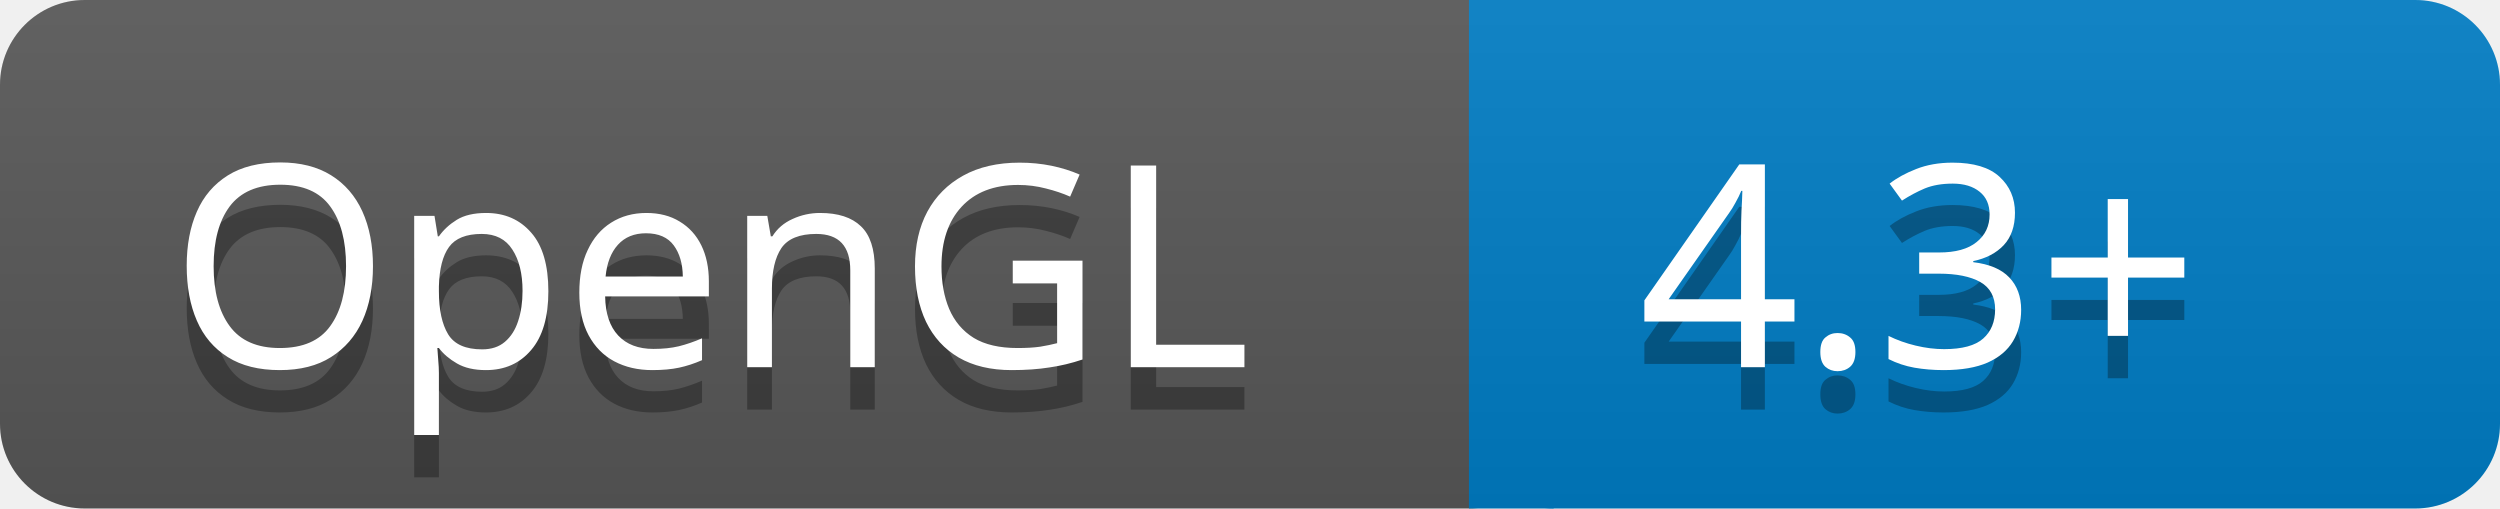
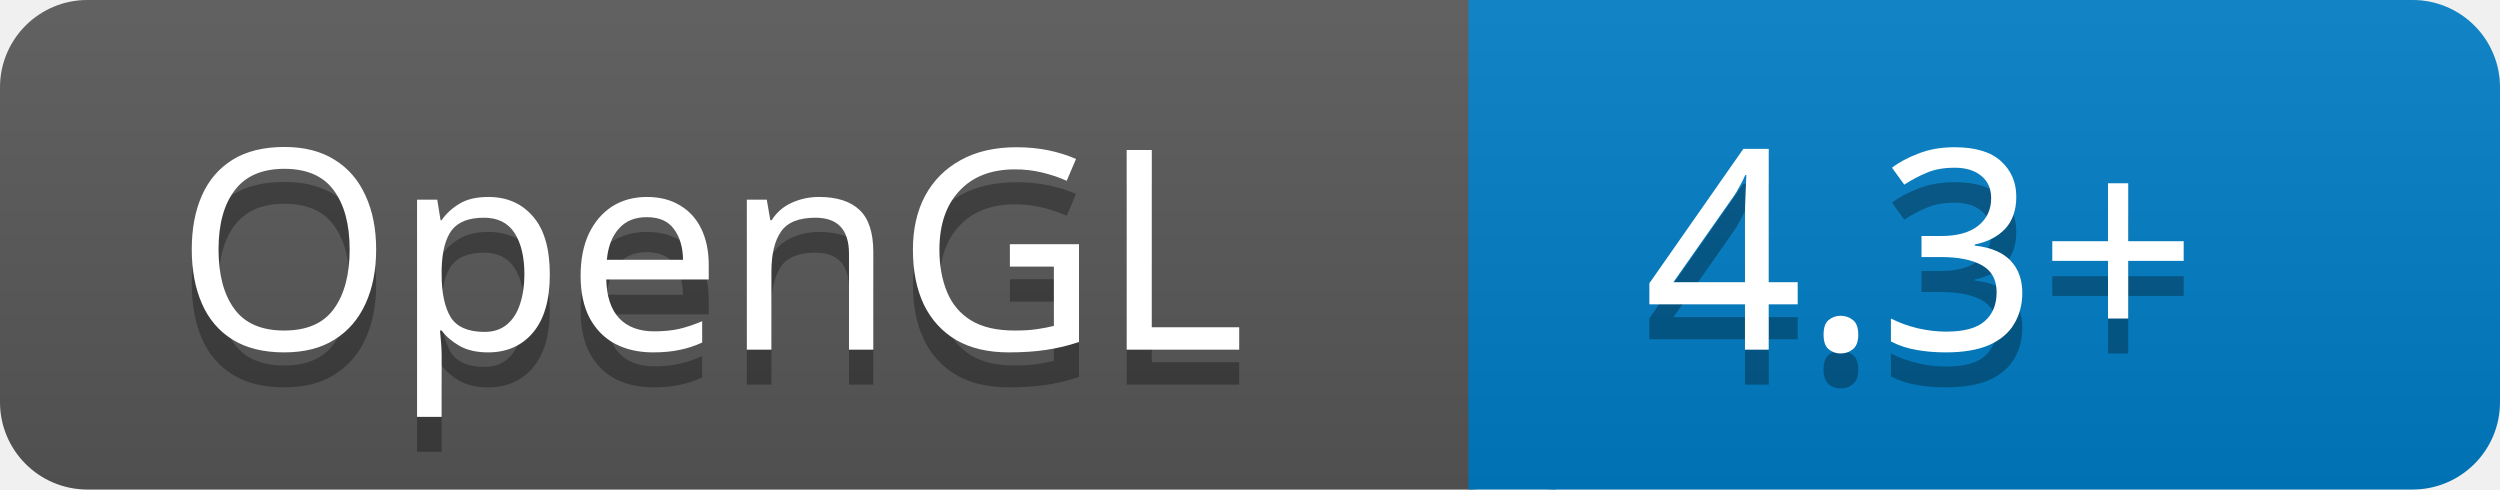
- <svg xmlns="http://www.w3.org/2000/svg" width="177" height="36" version="1.0">
+ <svg xmlns="http://www.w3.org/2000/svg" width="143" height="28" version="1.1">
  <linearGradient x2="0" y2="100%" id="a">
    <stop stop-opacity="0.1" stop-color="#B8B8B8" offset="0" />
    <stop stop-opacity="0.1" stop-color="#000000" offset="1" />
  </linearGradient>
-   <rect rx="6" x="0" width="110" height="36" fill="#585858" />
-   <rect rx="6" x="104" width="73" height="36" fill="#007EC6" />
-   <rect rx="0" x="104" width="6" height="36" fill="#007EC6" />
-   <rect rx="6" x="0" width="177" height="36" fill="url(#a)" />
-   <g font-size="20" font-family="Verdana" fill="#fff">
-     <text x="12" y="29" fill="#010101" fill-opacity="0.3">OpenGL</text>
-     <text x="12" y="26" fill="#FFFFFF" fill-opacity="1.0">OpenGL</text>
-     <text x="116" y="29" fill="#010101" fill-opacity="0.3">4.3+</text>
-     <text x="116" y="26" fill="#FFFFFF" fill-opacity="1.0">4.3+</text>
+   <rect rx="5" x="0" width="89" height="28" fill="#585858" />
+   <rect rx="5" x="84" width="59" height="28" fill="#007EC6" />
+   <rect rx="0" x="84" width="5" height="28" fill="#007EC6" />
+   <rect rx="5" x="0" width="143" height="28" fill="url(#a)" />
+   <g font-size="16" font-family="Verdana" fill="#fff">
+     <text x="10" y="22" fill="#010101" fill-opacity="0.3">OpenGL</text>
+     <text x="10" y="20" fill="#FFFFFF" fill-opacity="1.0">OpenGL</text>
+     <text x="94" y="22" fill="#010101" fill-opacity="0.3">4.3+</text>
+     <text x="94" y="20" fill="#FFFFFF" fill-opacity="1.0">4.3+</text>
  </g>
</svg>
